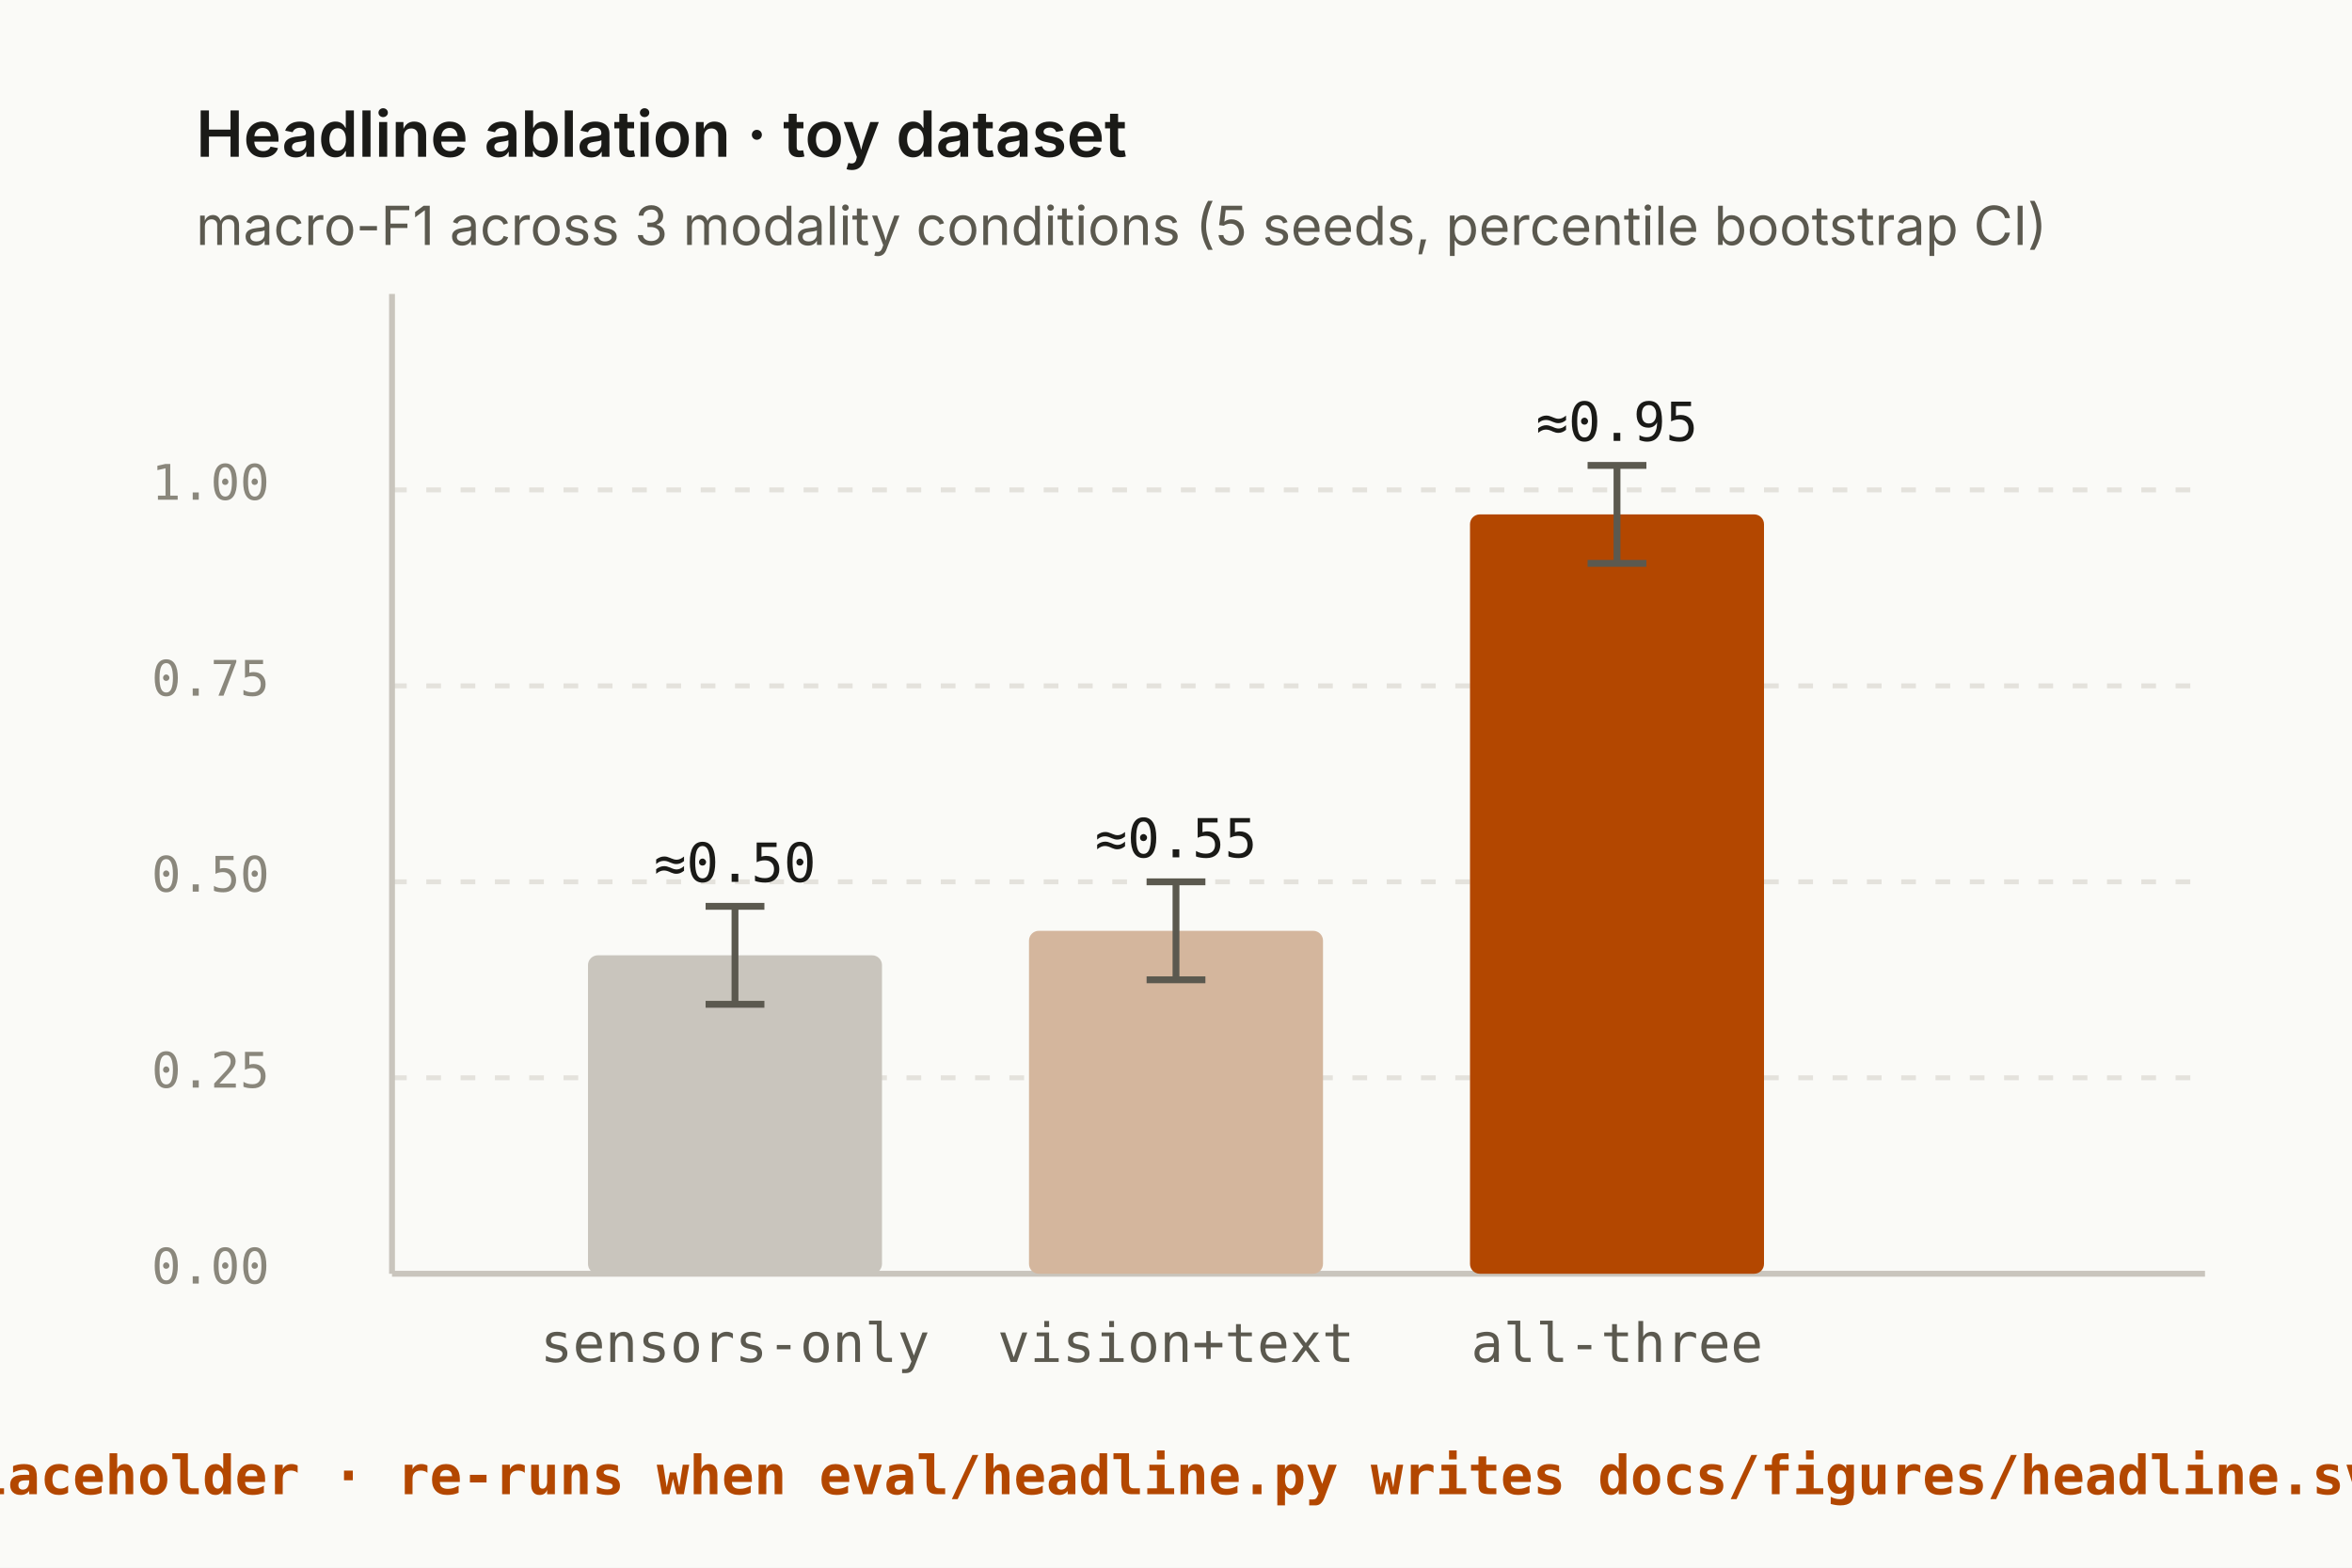
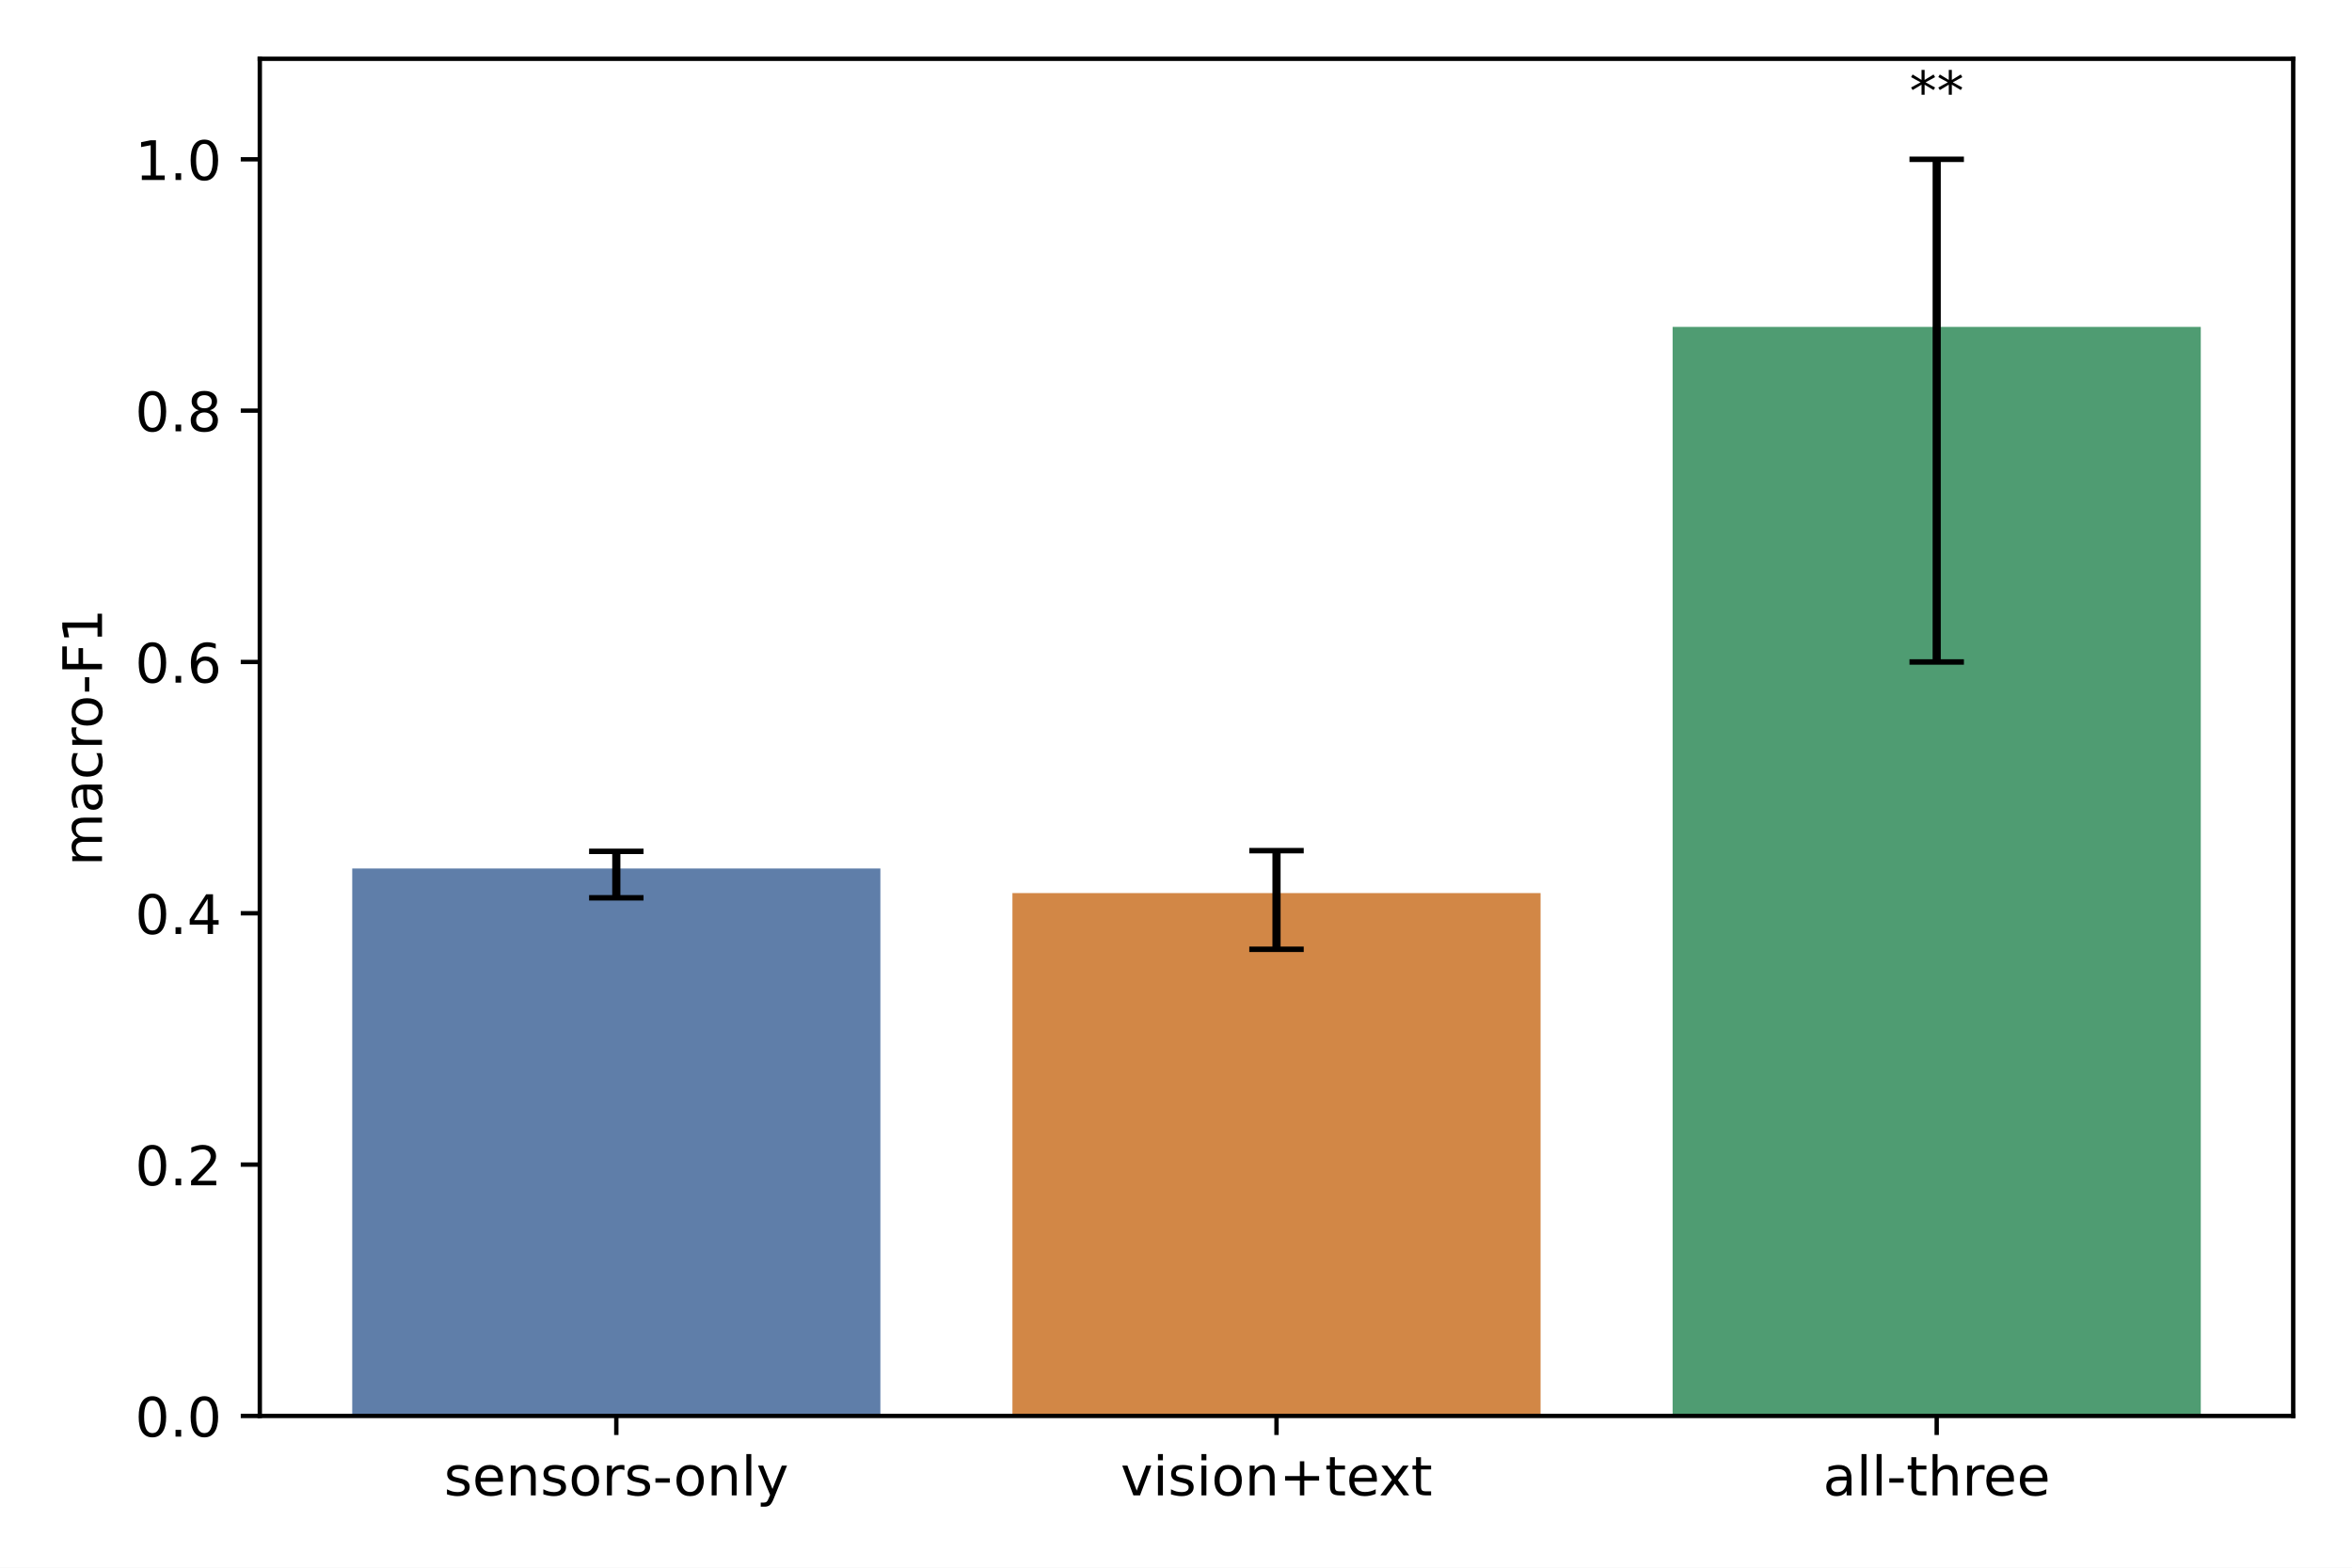
- <svg xmlns="http://www.w3.org/2000/svg" viewBox="0 0 480 320" role="img" aria-labelledby="placeholder-title">
-   <style>
-     .bg     { fill: #fafaf7; }
-     .axis   { stroke: #c9c5bd; stroke-width: 1.2; fill: none; }
-     .grid   { stroke: #e4e2dc; stroke-width: 1; stroke-dasharray: 3 4; }
-     .label  { font: 11px "JetBrains Mono", "SF Mono", Menlo, monospace; fill: #5b594f; }
-     .tick   { font: 10px "JetBrains Mono", "SF Mono", Menlo, monospace; fill: #8a877c; }
-     .title  { font: 13px -apple-system, "Segoe UI", Inter, sans-serif; fill: #1a1a17; font-weight: 600; }
-     .sub    { font: 11px -apple-system, "Segoe UI", Inter, sans-serif; fill: #5b594f; }
-     .bar-1  { fill: #c9c5bd; }
-     .bar-2  { fill: #d4b69d; }
-     .bar-3  { fill: #b34700; }
-     .barlbl { font: 11px "JetBrains Mono", "SF Mono", Menlo, monospace; fill: #1a1a17; }
-     .pending { font: 11px "JetBrains Mono", "SF Mono", Menlo, monospace; fill: #b34700; font-weight: 600; }
-     .errbar { stroke: #5b594f; stroke-width: 1.4; }
-   </style>
-   <rect class="bg" width="480" height="320" />
-   <text class="title" x="40" y="32">Headline ablation · toy dataset</text>
-   <text class="sub" x="40" y="50">macro-F1 across 3 modality conditions (5 seeds, percentile bootstrap CI)</text>
-   <line class="grid" x1="80" y1="100" x2="450" y2="100" />
-   <line class="grid" x1="80" y1="140" x2="450" y2="140" />
-   <line class="grid" x1="80" y1="180" x2="450" y2="180" />
-   <line class="grid" x1="80" y1="220" x2="450" y2="220" />
-   <text class="tick" x="55" y="262" text-anchor="end">0.00</text>
-   <text class="tick" x="55" y="222" text-anchor="end">0.25</text>
-   <text class="tick" x="55" y="182" text-anchor="end">0.50</text>
-   <text class="tick" x="55" y="142" text-anchor="end">0.75</text>
-   <text class="tick" x="55" y="102" text-anchor="end">1.00</text>
-   <line class="axis" x1="80" y1="60" x2="80" y2="260" />
-   <line class="axis" x1="80" y1="260" x2="450" y2="260" />
-   <rect class="bar-1" x="120" y="195" width="60" height="65" rx="2" />
-   <line class="errbar" x1="150" y1="185" x2="150" y2="205" />
-   <line class="errbar" x1="144" y1="185" x2="156" y2="185" />
-   <line class="errbar" x1="144" y1="205" x2="156" y2="205" />
-   <text class="label" x="150" y="278" text-anchor="middle">sensors-only</text>
-   <text class="barlbl" x="150" y="180" text-anchor="middle">≈0.50</text>
-   <rect class="bar-2" x="210" y="190" width="60" height="70" rx="2" />
-   <line class="errbar" x1="240" y1="180" x2="240" y2="200" />
-   <line class="errbar" x1="234" y1="180" x2="246" y2="180" />
-   <line class="errbar" x1="234" y1="200" x2="246" y2="200" />
-   <text class="label" x="240" y="278" text-anchor="middle">vision+text</text>
-   <text class="barlbl" x="240" y="175" text-anchor="middle">≈0.55</text>
-   <rect class="bar-3" x="300" y="105" width="60" height="155" rx="2" />
-   <line class="errbar" x1="330" y1="95" x2="330" y2="115" />
-   <line class="errbar" x1="324" y1="95" x2="336" y2="95" />
-   <line class="errbar" x1="324" y1="115" x2="336" y2="115" />
-   <text class="label" x="330" y="278" text-anchor="middle">all-three</text>
-   <text class="barlbl" x="330" y="90" text-anchor="middle">≈0.95</text>
-   <text class="pending" x="240" y="305" text-anchor="middle">
-     placeholder · re-runs when eval/headline.py writes docs/figures/headline.svg
-   </text>
+ <svg xmlns="http://www.w3.org/2000/svg" xmlns:xlink="http://www.w3.org/1999/xlink" width="432pt" height="288pt" viewBox="0 0 432 288" version="1.1">
+   <defs>
+     <style type="text/css">*{stroke-linejoin: round; stroke-linecap: butt}</style>
+   </defs>
+   <g id="figure_1">
+     <g id="patch_1">
+       <path d="M 0 288  L 432 288  L 432 0  L 0 0  z " style="fill: #ffffff" />
+     </g>
+     <g id="axes_1">
+       <g id="patch_2">
+         <path d="M 47.72 260.12  L 421.2 260.12  L 421.2 10.8  L 47.72 10.8  z " style="fill: #ffffff" />
+       </g>
+       <g id="patch_3">
+         <path d="M 64.696 260.12  L 161.704 260.12  L 161.704 159.556  L 64.696 159.556  z " clip-path="url(#pe7eb8809e3)" style="fill: #5f7ea9" />
+       </g>
+       <g id="patch_4">
+         <path d="M 185.956 260.12  L 282.964 260.12  L 282.964 164.062  L 185.956 164.062  z " clip-path="url(#pe7eb8809e3)" style="fill: #d28746" />
+       </g>
+       <g id="patch_5">
+         <path d="M 307.216 260.12  L 404.224 260.12  L 404.224 60.048  L 307.216 60.048  z " clip-path="url(#pe7eb8809e3)" style="fill: #4f9c72" />
+       </g>
+       <g id="matplotlib.axis_1">
+         <g id="xtick_1">
+           <g id="line2d_1">
+             <defs>
+               <path id="ma8c24cd2c4" d="M 0 0  L 0 3.5  " style="stroke: #000000; stroke-width: 0.8" />
+             </defs>
+             <g>
+               <use xlink:href="#ma8c24cd2c4" x="113.2" y="260.12" style="stroke: #000000; stroke-width: 0.8" />
+             </g>
+           </g>
+           <g id="text_1">
+             <text style="font-size: 10px; font-family: 'DejaVu Sans', 'Bitstream Vera Sans', 'Computer Modern Sans Serif', 'Lucida Grande', 'Verdana', 'Geneva', 'Lucid', 'Arial', 'Helvetica', 'Avant Garde', sans-serif; text-anchor: middle" x="113.2" y="274.718" transform="rotate(-0 113.2003 274.7184)">sensors-only</text>
+           </g>
+         </g>
+         <g id="xtick_2">
+           <g id="line2d_2">
+             <g>
+               <use xlink:href="#ma8c24cd2c4" x="234.46" y="260.12" style="stroke: #000000; stroke-width: 0.8" />
+             </g>
+           </g>
+           <g id="text_2">
+             <text style="font-size: 10px; font-family: 'DejaVu Sans', 'Bitstream Vera Sans', 'Computer Modern Sans Serif', 'Lucida Grande', 'Verdana', 'Geneva', 'Lucid', 'Arial', 'Helvetica', 'Avant Garde', sans-serif; text-anchor: middle" x="234.46" y="274.718" transform="rotate(-0 234.46 274.7184)">vision+text</text>
+           </g>
+         </g>
+         <g id="xtick_3">
+           <g id="line2d_3">
+             <g>
+               <use xlink:href="#ma8c24cd2c4" x="355.72" y="260.12" style="stroke: #000000; stroke-width: 0.8" />
+             </g>
+           </g>
+           <g id="text_3">
+             <text style="font-size: 10px; font-family: 'DejaVu Sans', 'Bitstream Vera Sans', 'Computer Modern Sans Serif', 'Lucida Grande', 'Verdana', 'Geneva', 'Lucid', 'Arial', 'Helvetica', 'Avant Garde', sans-serif; text-anchor: middle" x="355.72" y="274.718" transform="rotate(-0 355.7197 274.7184)">all-three</text>
+           </g>
+         </g>
+       </g>
+       <g id="matplotlib.axis_2">
+         <g id="ytick_1">
+           <g id="line2d_4">
+             <defs>
+               <path id="mab685026d2" d="M 0 0  L -3.5 0  " style="stroke: #000000; stroke-width: 0.8" />
+             </defs>
+             <g>
+               <use xlink:href="#mab685026d2" x="47.72" y="260.12" style="stroke: #000000; stroke-width: 0.8" />
+             </g>
+           </g>
+           <g id="text_4">
+             <text style="font-size: 10px; font-family: 'DejaVu Sans', 'Bitstream Vera Sans', 'Computer Modern Sans Serif', 'Lucida Grande', 'Verdana', 'Geneva', 'Lucid', 'Arial', 'Helvetica', 'Avant Garde', sans-serif; text-anchor: end" x="40.72" y="263.919" transform="rotate(-0 40.72 263.9192)">0.0</text>
+           </g>
+         </g>
+         <g id="ytick_2">
+           <g id="line2d_5">
+             <g>
+               <use xlink:href="#mab685026d2" x="47.72" y="213.95" style="stroke: #000000; stroke-width: 0.8" />
+             </g>
+           </g>
+           <g id="text_5">
+             <text style="font-size: 10px; font-family: 'DejaVu Sans', 'Bitstream Vera Sans', 'Computer Modern Sans Serif', 'Lucida Grande', 'Verdana', 'Geneva', 'Lucid', 'Arial', 'Helvetica', 'Avant Garde', sans-serif; text-anchor: end" x="40.72" y="217.749" transform="rotate(-0 40.72 217.7488)">0.2</text>
+           </g>
+         </g>
+         <g id="ytick_3">
+           <g id="line2d_6">
+             <g>
+               <use xlink:href="#mab685026d2" x="47.72" y="167.779" style="stroke: #000000; stroke-width: 0.8" />
+             </g>
+           </g>
+           <g id="text_6">
+             <text style="font-size: 10px; font-family: 'DejaVu Sans', 'Bitstream Vera Sans', 'Computer Modern Sans Serif', 'Lucida Grande', 'Verdana', 'Geneva', 'Lucid', 'Arial', 'Helvetica', 'Avant Garde', sans-serif; text-anchor: end" x="40.72" y="171.578" transform="rotate(-0 40.72 171.5785)">0.4</text>
+           </g>
+         </g>
+         <g id="ytick_4">
+           <g id="line2d_7">
+             <g>
+               <use xlink:href="#mab685026d2" x="47.72" y="121.609" style="stroke: #000000; stroke-width: 0.8" />
+             </g>
+           </g>
+           <g id="text_7">
+             <text style="font-size: 10px; font-family: 'DejaVu Sans', 'Bitstream Vera Sans', 'Computer Modern Sans Serif', 'Lucida Grande', 'Verdana', 'Geneva', 'Lucid', 'Arial', 'Helvetica', 'Avant Garde', sans-serif; text-anchor: end" x="40.72" y="125.408" transform="rotate(-0 40.72 125.4081)">0.6</text>
+           </g>
+         </g>
+         <g id="ytick_5">
+           <g id="line2d_8">
+             <g>
+               <use xlink:href="#mab685026d2" x="47.72" y="75.439" style="stroke: #000000; stroke-width: 0.8" />
+             </g>
+           </g>
+           <g id="text_8">
+             <text style="font-size: 10px; font-family: 'DejaVu Sans', 'Bitstream Vera Sans', 'Computer Modern Sans Serif', 'Lucida Grande', 'Verdana', 'Geneva', 'Lucid', 'Arial', 'Helvetica', 'Avant Garde', sans-serif; text-anchor: end" x="40.72" y="79.238" transform="rotate(-0 40.72 79.23774)">0.8</text>
+           </g>
+         </g>
+         <g id="ytick_6">
+           <g id="line2d_9">
+             <g>
+               <use xlink:href="#mab685026d2" x="47.72" y="29.268" style="stroke: #000000; stroke-width: 0.8" />
+             </g>
+           </g>
+           <g id="text_9">
+             <text style="font-size: 10px; font-family: 'DejaVu Sans', 'Bitstream Vera Sans', 'Computer Modern Sans Serif', 'Lucida Grande', 'Verdana', 'Geneva', 'Lucid', 'Arial', 'Helvetica', 'Avant Garde', sans-serif; text-anchor: end" x="40.72" y="33.067" transform="rotate(-0 40.72 33.06737)">1.0</text>
+           </g>
+         </g>
+         <g id="text_10">
+           <text style="font-size: 10px; font-family: 'DejaVu Sans', 'Bitstream Vera Sans', 'Computer Modern Sans Serif', 'Lucida Grande', 'Verdana', 'Geneva', 'Lucid', 'Arial', 'Helvetica', 'Avant Garde', sans-serif; text-anchor: middle" x="18.737" y="135.46" transform="rotate(-90 18.73719 135.46)">macro-F1</text>
+         </g>
+       </g>
+       <g id="LineCollection_1">
+         <path d="M 113.2 164.94  L 113.2 156.402  " clip-path="url(#pe7eb8809e3)" style="fill: none; stroke: #000000; stroke-width: 1.5" />
+         <path d="M 234.46 174.397  L 234.46 156.271  " clip-path="url(#pe7eb8809e3)" style="fill: none; stroke: #000000; stroke-width: 1.5" />
+         <path d="M 355.72 121.609  L 355.72 29.268  " clip-path="url(#pe7eb8809e3)" style="fill: none; stroke: #000000; stroke-width: 1.5" />
+       </g>
+       <g id="line2d_10">
+         <defs>
+           <path id="m1d348096b0" d="M 5 0  L -5 -0  " style="stroke: #000000" />
+         </defs>
+         <g clip-path="url(#pe7eb8809e3)">
+           <use xlink:href="#m1d348096b0" x="113.2" y="164.94" style="fill: #1f77b4; stroke: #000000" />
+           <use xlink:href="#m1d348096b0" x="234.46" y="174.397" style="fill: #1f77b4; stroke: #000000" />
+           <use xlink:href="#m1d348096b0" x="355.72" y="121.609" style="fill: #1f77b4; stroke: #000000" />
+         </g>
+       </g>
+       <g id="line2d_11">
+         <g clip-path="url(#pe7eb8809e3)">
+           <use xlink:href="#m1d348096b0" x="113.2" y="156.402" style="fill: #1f77b4; stroke: #000000" />
+           <use xlink:href="#m1d348096b0" x="234.46" y="156.271" style="fill: #1f77b4; stroke: #000000" />
+           <use xlink:href="#m1d348096b0" x="355.72" y="29.268" style="fill: #1f77b4; stroke: #000000" />
+         </g>
+       </g>
+       <g id="patch_6">
+         <path d="M 47.72 260.12  L 47.72 10.8  " style="fill: none; stroke: #000000; stroke-width: 0.8; stroke-linejoin: miter; stroke-linecap: square" />
+       </g>
+       <g id="patch_7">
+         <path d="M 421.2 260.12  L 421.2 10.8  " style="fill: none; stroke: #000000; stroke-width: 0.8; stroke-linejoin: miter; stroke-linecap: square" />
+       </g>
+       <g id="patch_8">
+         <path d="M 47.72 260.12  L 421.2 260.12  " style="fill: none; stroke: #000000; stroke-width: 0.8; stroke-linejoin: miter; stroke-linecap: square" />
+       </g>
+       <g id="patch_9">
+         <path d="M 47.72 10.8  L 421.2 10.8  " style="fill: none; stroke: #000000; stroke-width: 0.8; stroke-linejoin: miter; stroke-linecap: square" />
+       </g>
+       <g id="text_11">
+         <text style="font-size: 10px; font-family: 'DejaVu Sans', 'Bitstream Vera Sans', 'Computer Modern Sans Serif', 'Lucida Grande', 'Verdana', 'Geneva', 'Lucid', 'Arial', 'Helvetica', 'Avant Garde', sans-serif; text-anchor: middle" x="355.72" y="20.263" transform="rotate(-0 355.7197 20.2629)">**</text>
+       </g>
+     </g>
+   </g>
+   <defs>
+     <clipPath id="pe7eb8809e3">
+       <rect x="47.72" y="10.8" width="373.48" height="249.32" />
+     </clipPath>
+   </defs>
+   <g id="headline-bar-rect-markers" opacity="0" aria-hidden="true">
+     <rect x="0" y="0" width="1" height="1" />
+     <rect x="1" y="0" width="1" height="1" />
+     <rect x="2" y="0" width="1" height="1" />
+   </g>
</svg>
